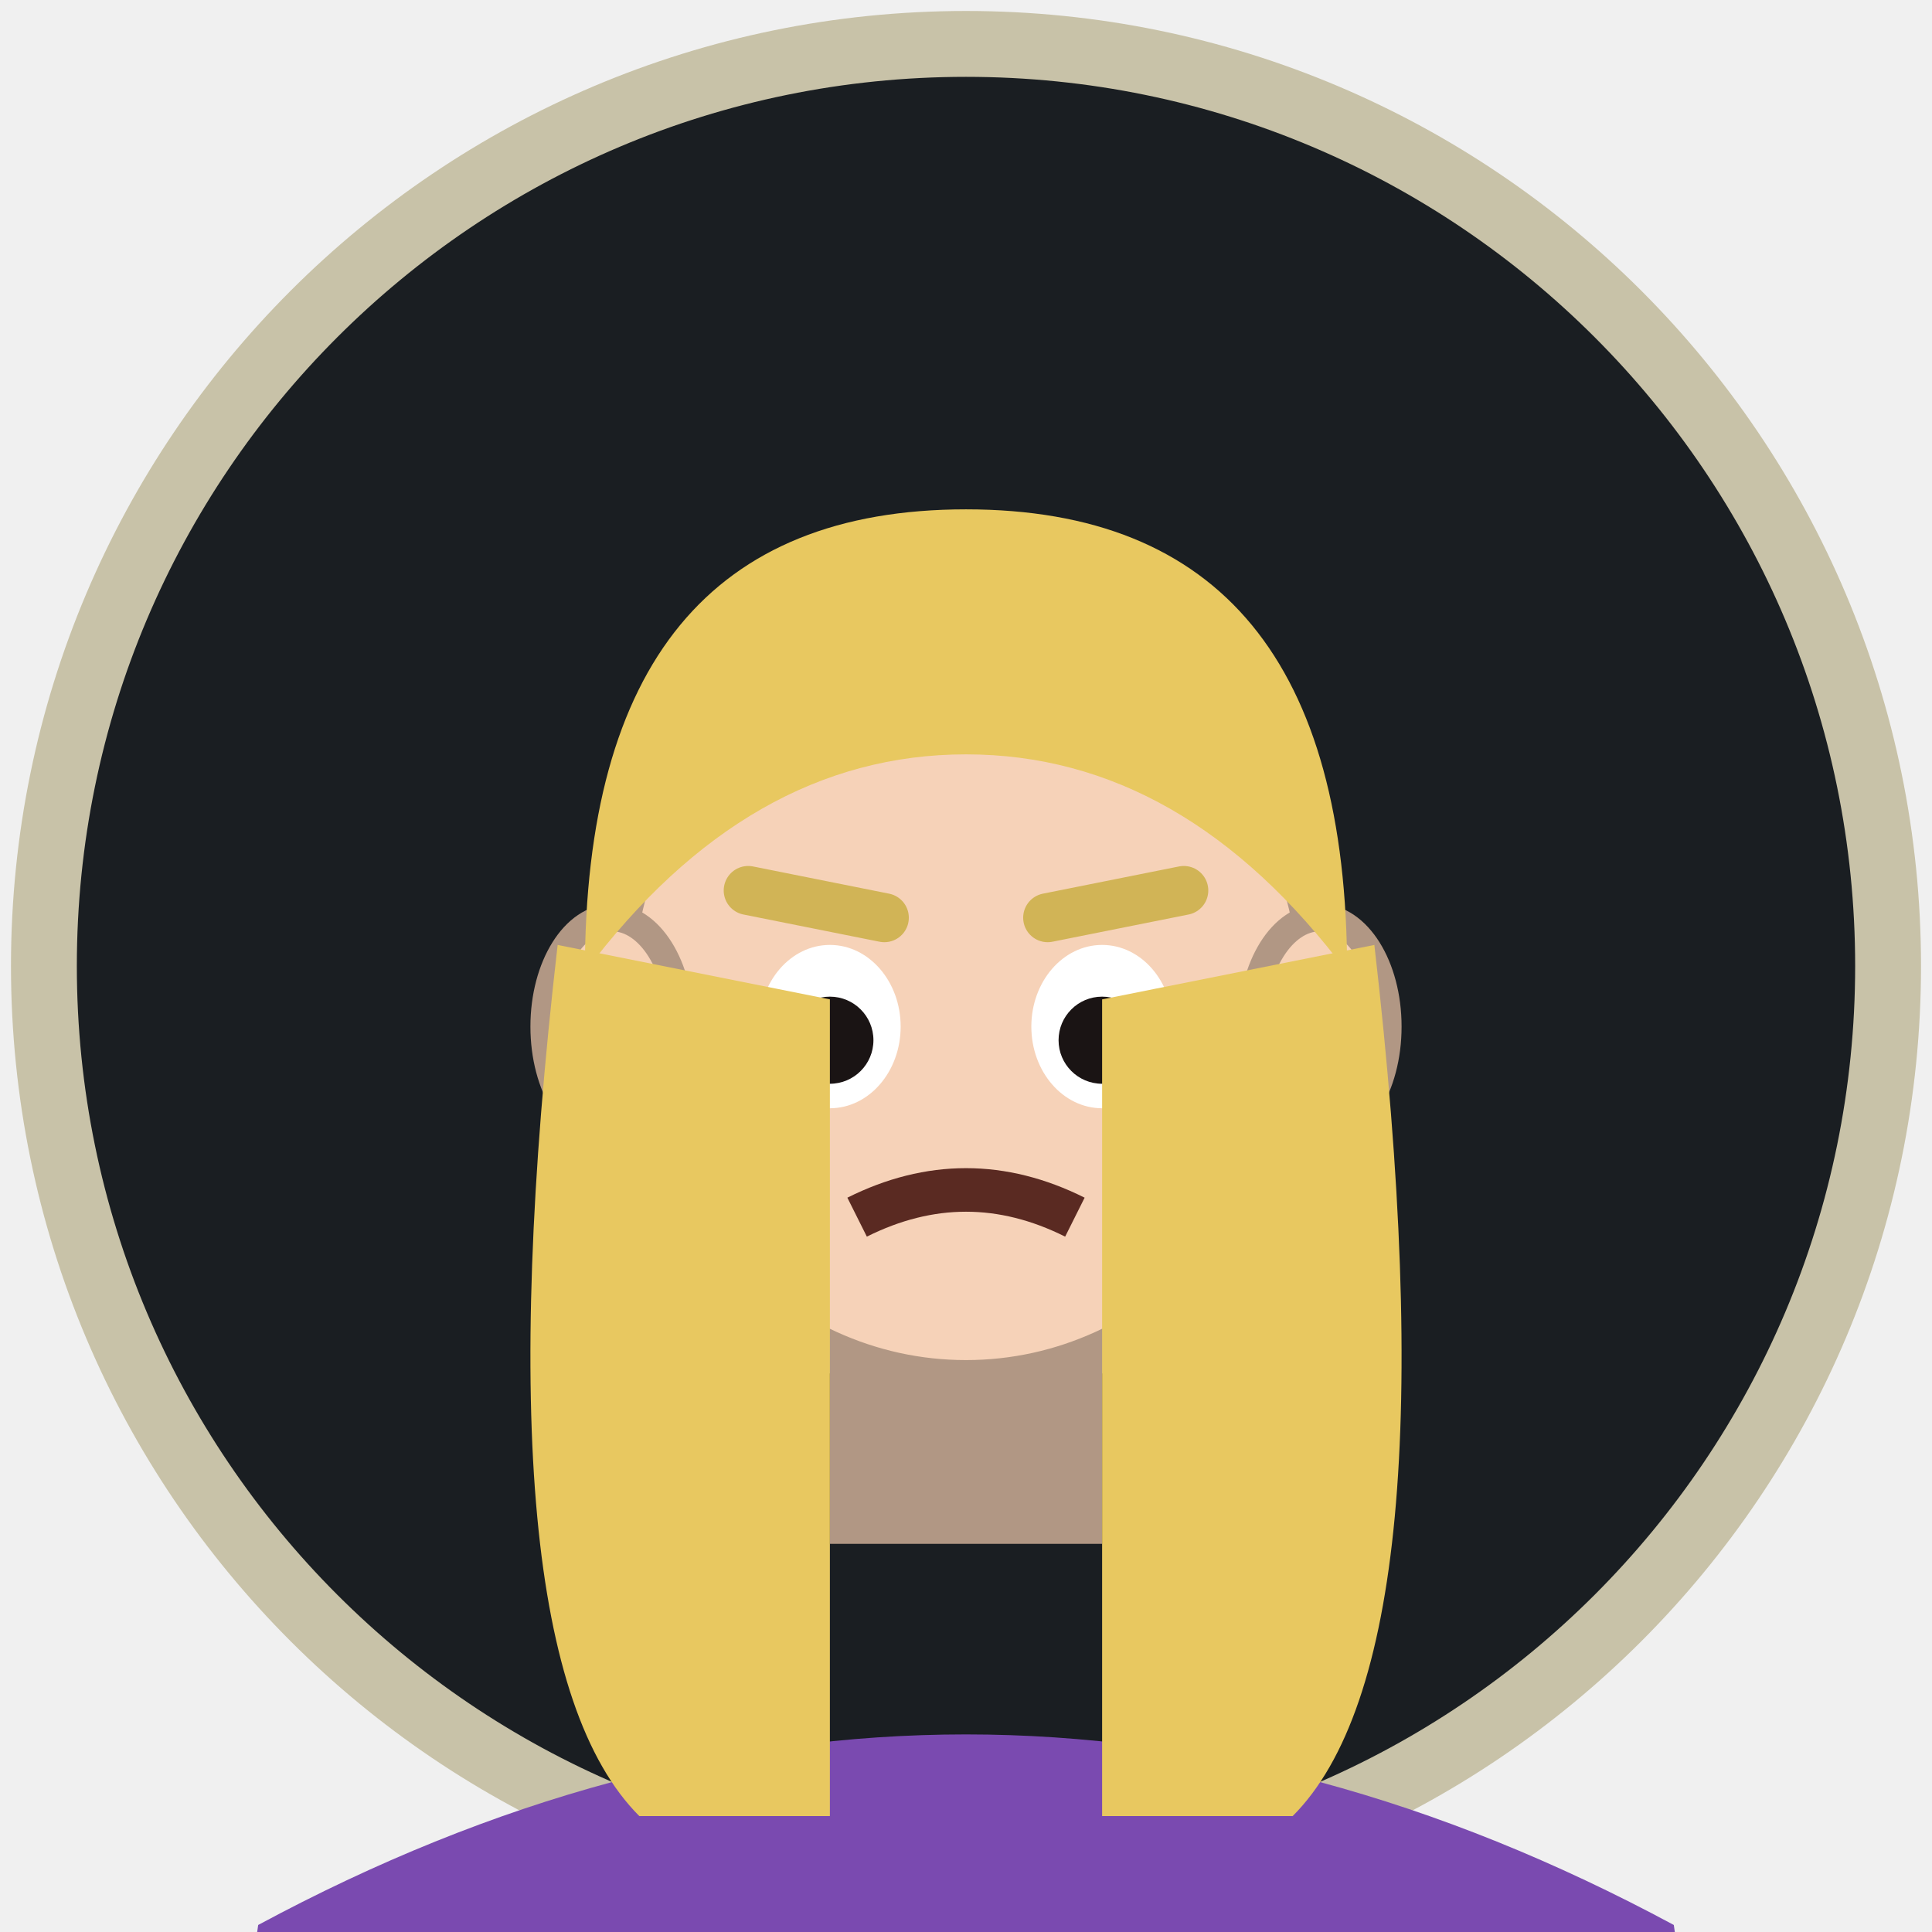
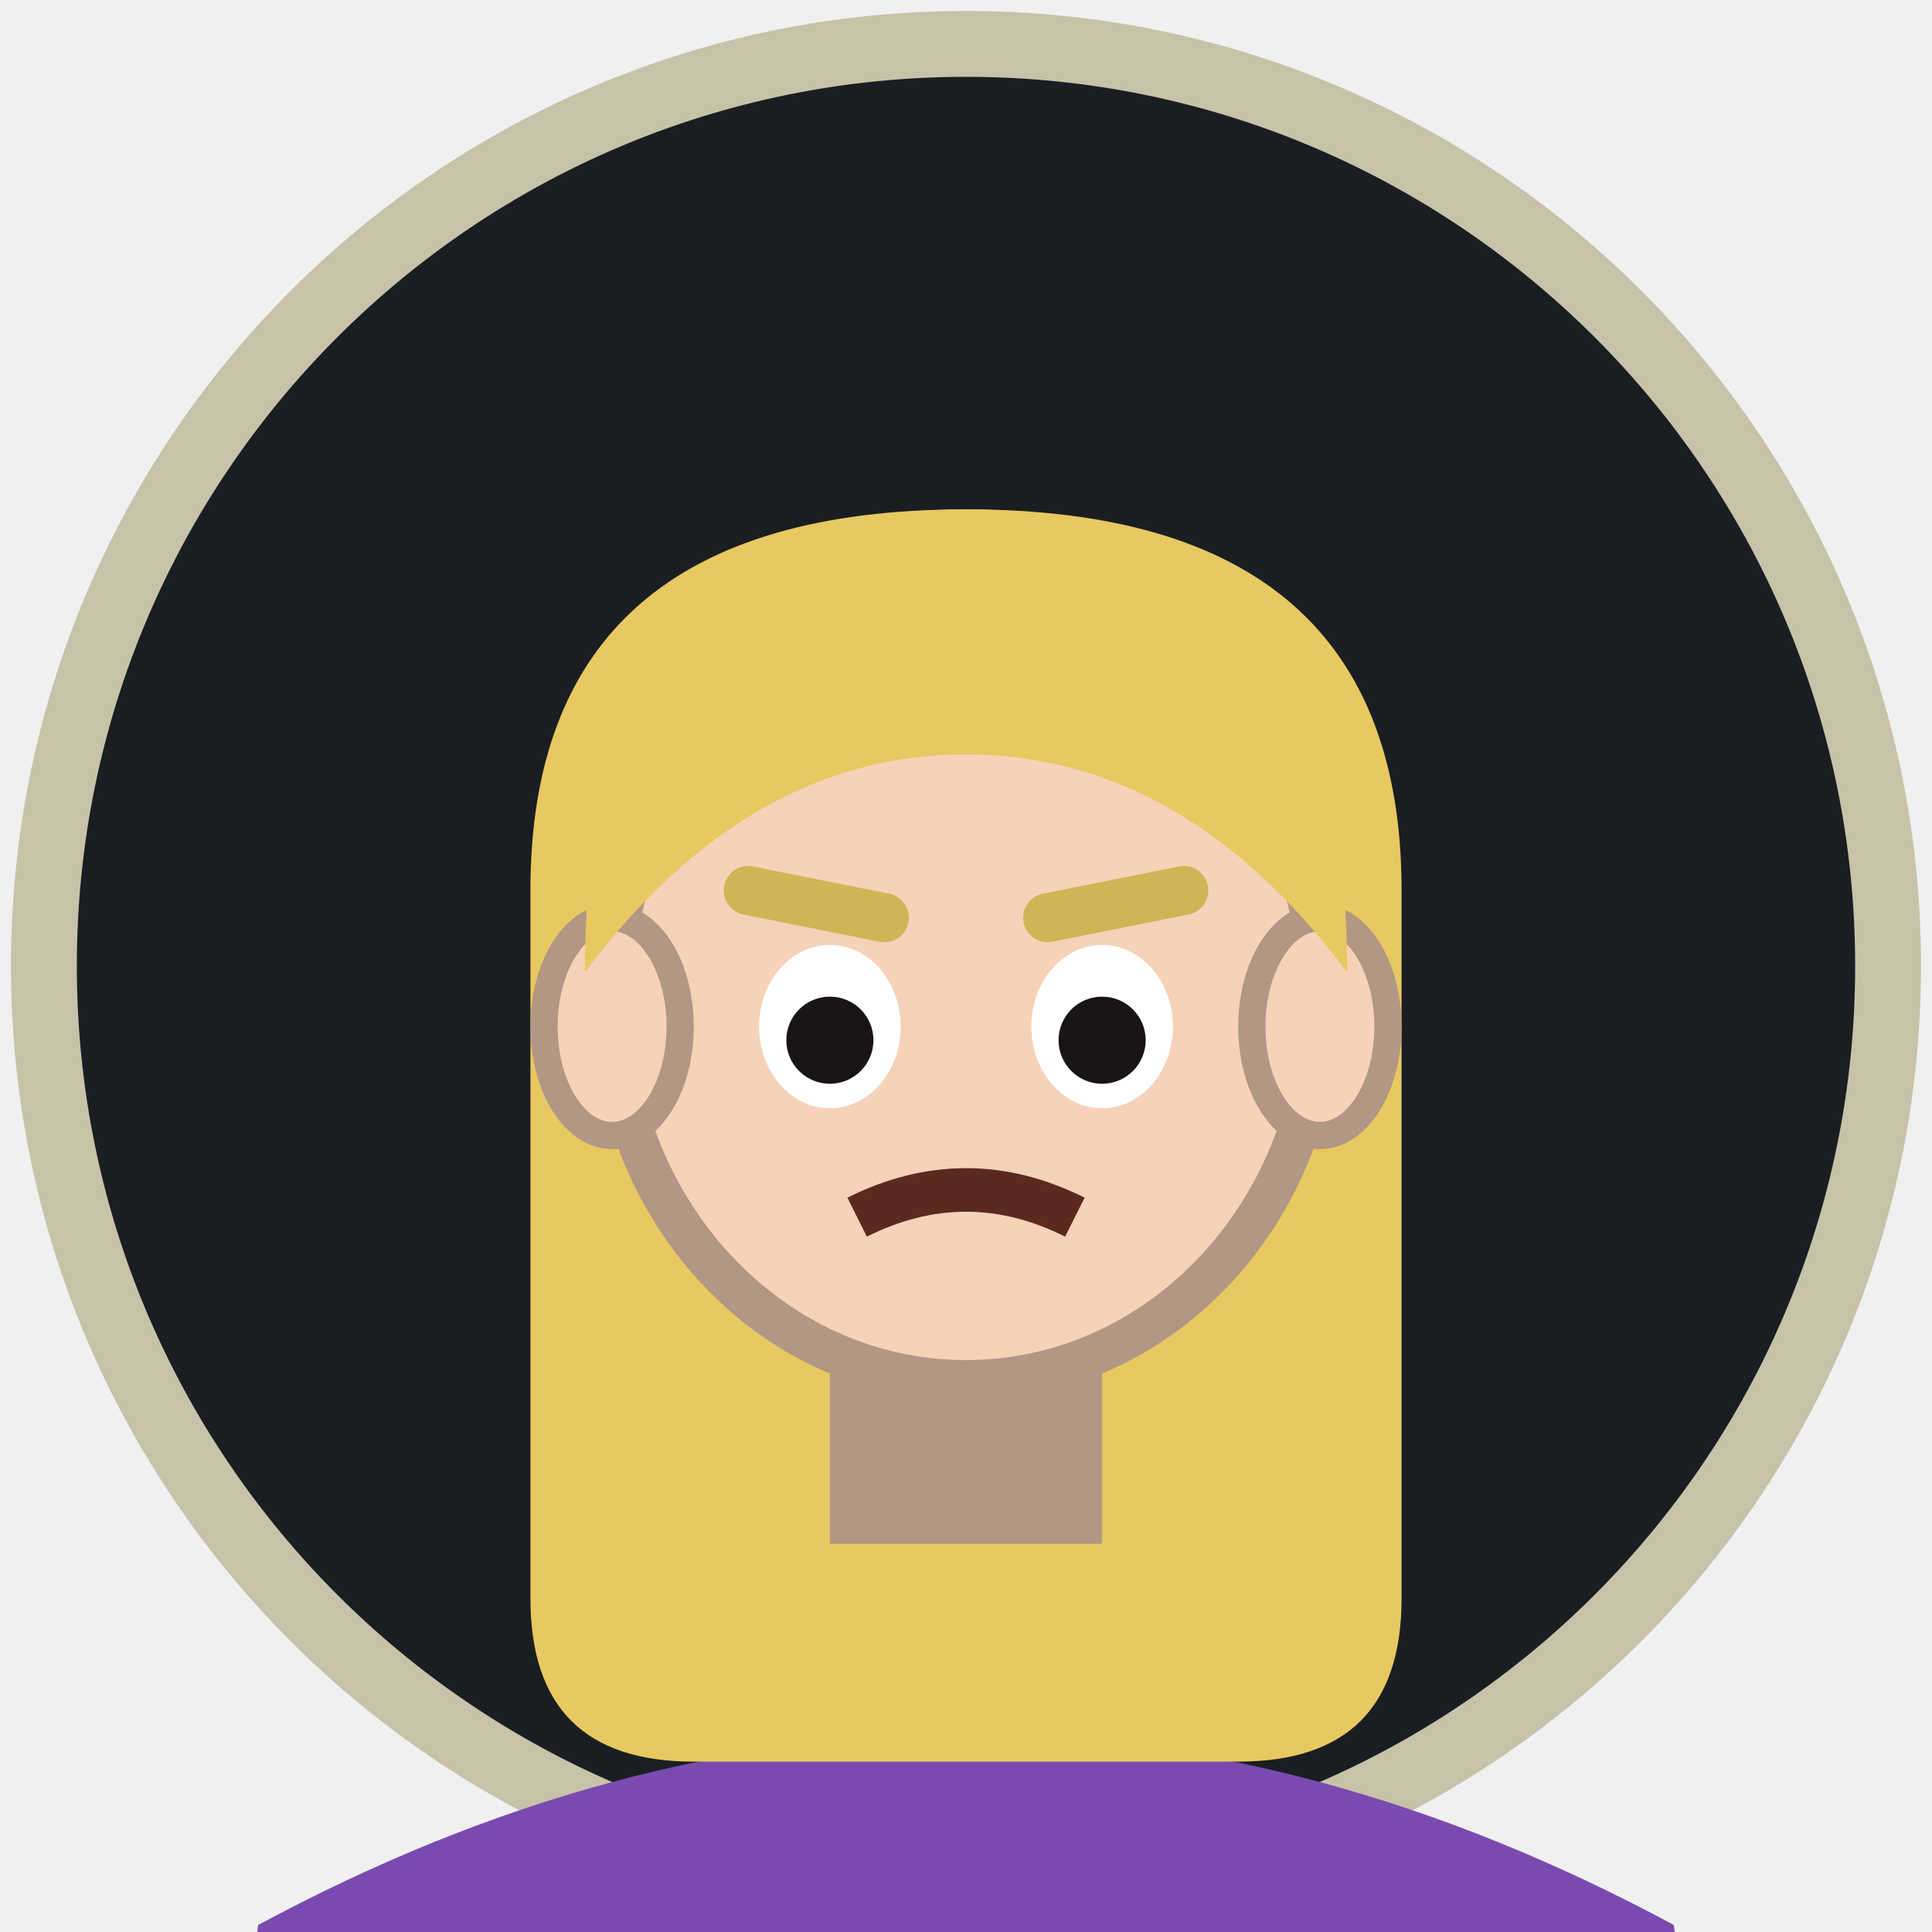
<svg xmlns="http://www.w3.org/2000/svg" width="44" height="44" viewBox="0 0 44 44">
  <defs />
  <circle cx="22" cy="22" r="21" fill="#1A1E22" stroke="#C8C2A8" stroke-width="1.5" />
  <g transform="translate(22 24) scale(0.62) translate(-80 -34)">
    <path d="M54 66 Q80 52 106 66 L108 80 H52Z" fill="#7A4AB0" />
+     <path d="M64 28 q0 -14 16 -14 q16 0 16 14 v26 q0 6 -6 6 h-20 q-6 0 -6 -6z" fill="#E8C860" />
    <rect x="75" y="42" width="10" height="10" fill="#b19784" />
    <ellipse cx="80" cy="32" rx="13" ry="14" fill="#F6D2B8" stroke="#b19784" stroke-width="1.5" />
    <ellipse cx="67" cy="33" rx="2.5" ry="4" fill="#F6D2B8" stroke="#b19784" />
    <ellipse cx="93" cy="33" rx="2.5" ry="4" fill="#F6D2B8" stroke="#b19784" />
    <ellipse cx="75" cy="33" rx="2.6" ry="3" fill="#FFF" />
    <ellipse cx="85" cy="33" rx="2.6" ry="3" fill="#FFF" />
    <circle cx="75" cy="33.5" r="1.6" fill="#1A1414" />
    <circle cx="85" cy="33.5" r="1.6" fill="#1A1414" />
    <path d="M72 28 l5 1 M88 28 l-5 1" stroke="#d1b456" stroke-width="1.8" stroke-linecap="round" />
    <path d="M76 40 q4 -2 8 0" stroke="#5A2A22" stroke-width="1.6" fill="none" />
-     <path d="M65 30 q-3 26 3 32 h7 v-30z M95 30 q3 26 -3 32 h-7 v-30z" fill="#E8C860" />
    <path d="M66 31 q0 -17 14 -17 q14 0 14 17 q-6 -8 -14 -8 q-8 0 -14 8z" fill="#E8C860" />
  </g>
</svg>
